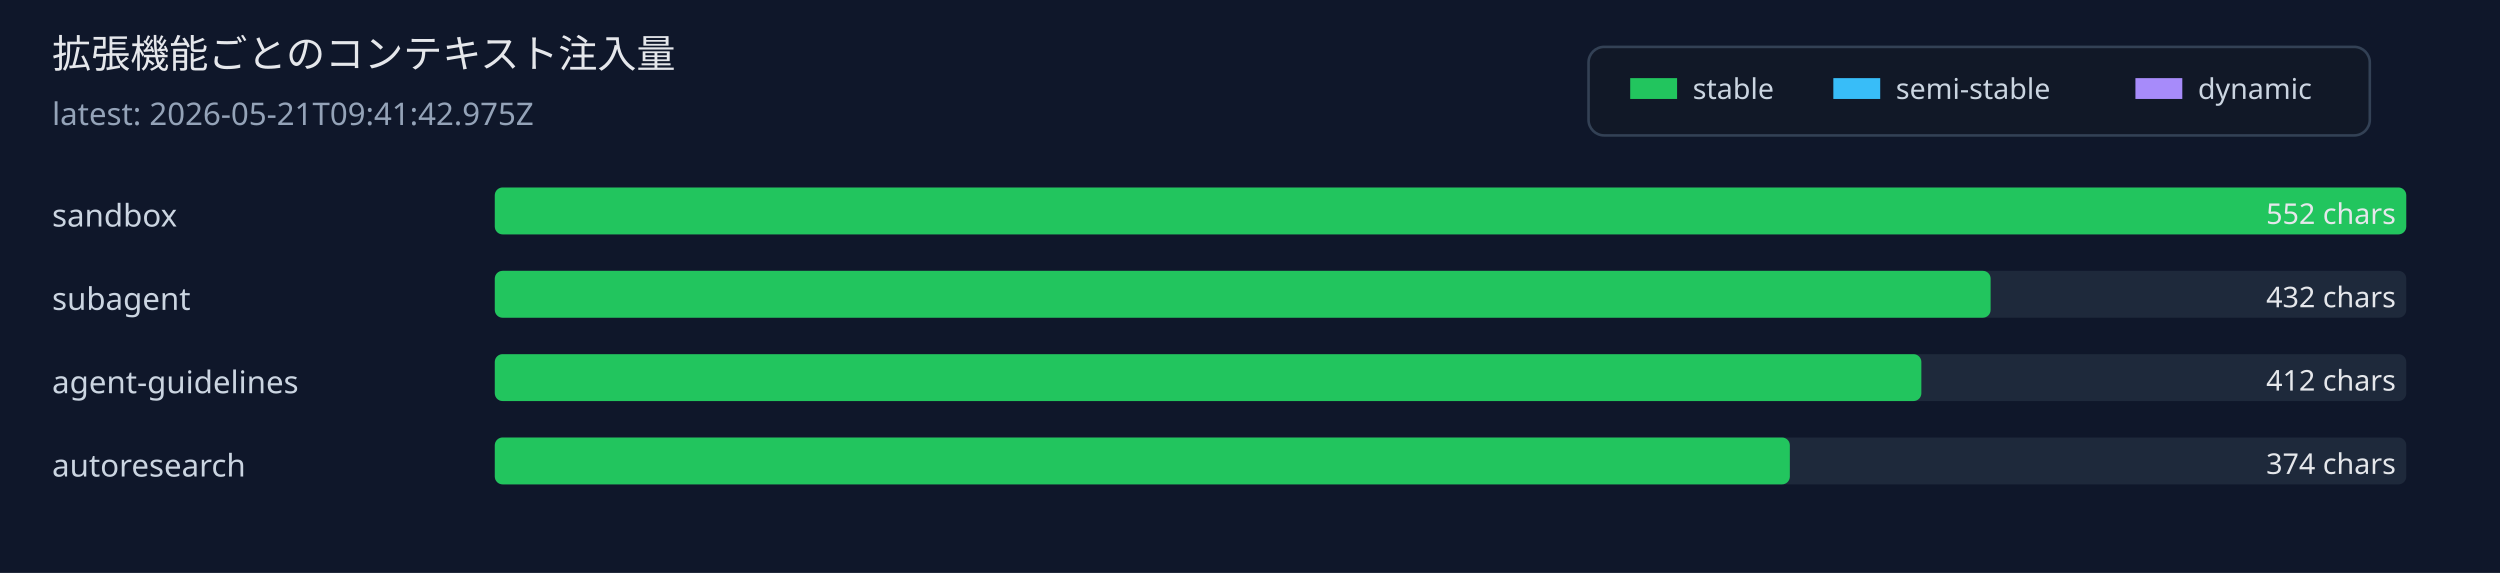
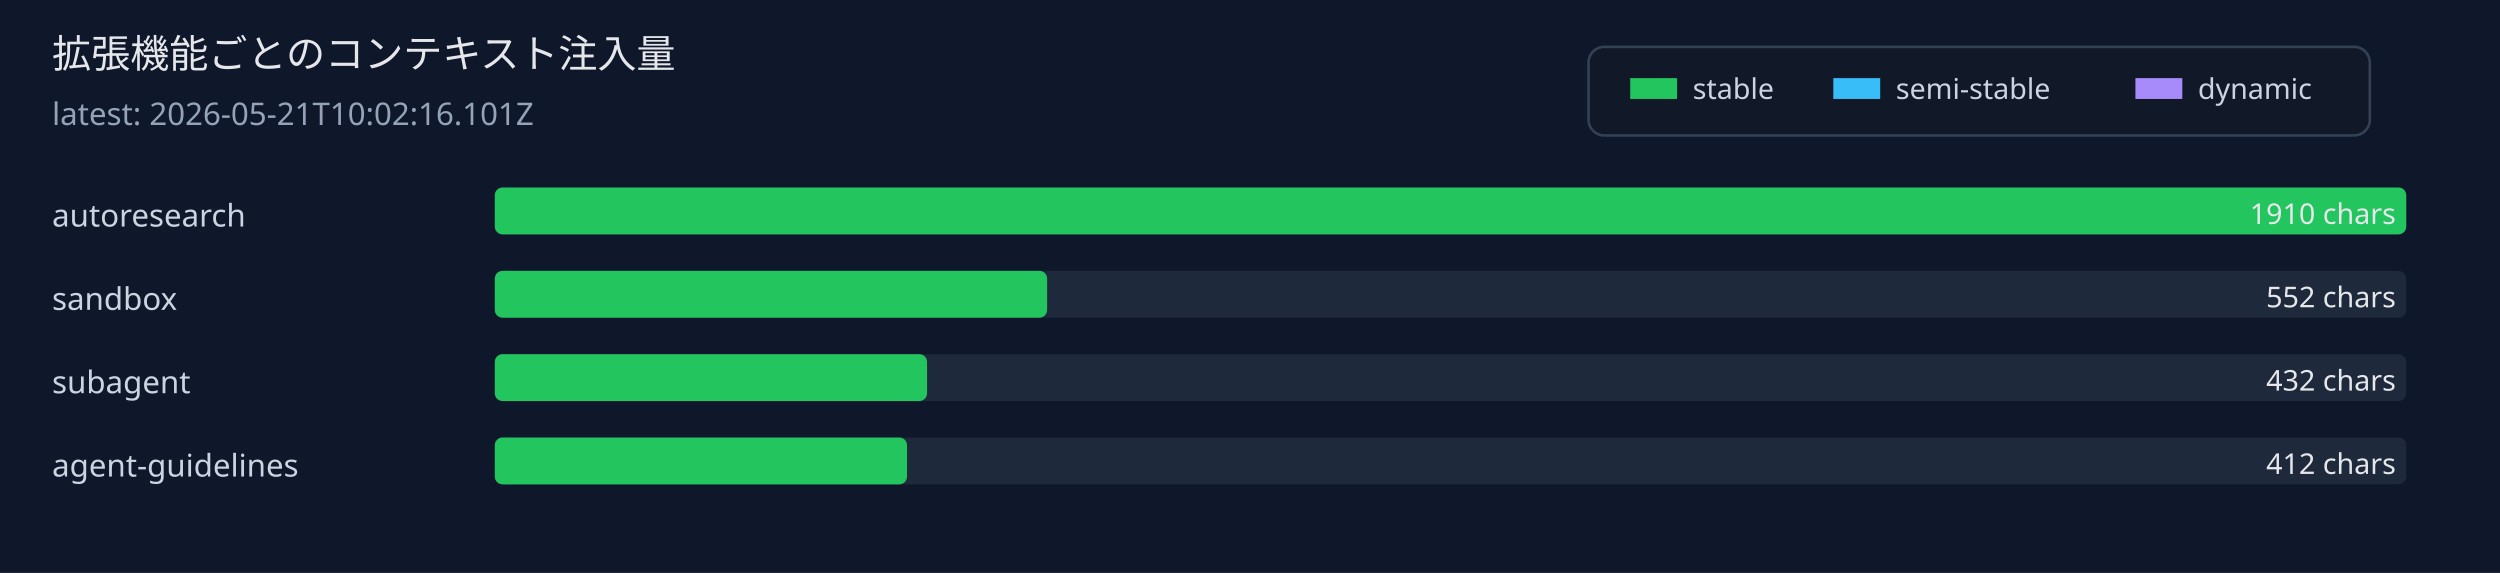
<svg xmlns="http://www.w3.org/2000/svg" width="960" height="220" viewBox="0 0 960 220">
  <rect width="100%" height="100%" fill="#0f172a" />
  <text x="20" y="26" fill="#e5e7eb" font-family="sans-serif" font-size="15">拡張機能ごとのコンテキスト注入量</text>
-   <text x="20" y="48" fill="#94a3b8" font-family="sans-serif" font-size="12">latest: 2026-05-21T09:41:42.975Z</text>
+   <text x="20" y="48" fill="#94a3b8" font-family="sans-serif" font-size="12">latest: 2026-05-21T10:02:16.101Z</text>
  <rect x="610" y="18" width="300" height="34" rx="6" fill="#111827" stroke="#334155" />
  <rect x="626" y="30" width="18" height="8" fill="#22c55e" />
  <text x="650" y="38" fill="#cbd5e1" font-family="sans-serif" font-size="11">stable</text>
  <rect x="704" y="30" width="18" height="8" fill="#38bdf8" />
  <text x="728" y="38" fill="#cbd5e1" font-family="sans-serif" font-size="11">semi-stable</text>
  <rect x="820" y="30" width="18" height="8" fill="#a78bfa" />
  <text x="844" y="38" fill="#cbd5e1" font-family="sans-serif" font-size="11">dynamic</text>
-   <text x="20" y="87" fill="#cbd5e1" font-family="sans-serif" font-size="12">sandbox</text>
+   <text x="20" y="87" fill="#cbd5e1" font-family="sans-serif" font-size="12">autoresearch</text>
  <rect x="190" y="72" width="734" height="18" fill="#1e293b" rx="3" />
  <rect x="190" y="72" width="734.0" height="18" fill="#22c55e" rx="3" />
  <rect x="924.0" y="72" width="0.0" height="18" fill="#38bdf8" />
  <rect x="924.0" y="72" width="0.0" height="18" fill="#a78bfa" />
-   <text x="920" y="86" fill="#e5e7eb" font-family="sans-serif" font-size="11" text-anchor="end">552 chars</text>
-   <text x="20" y="119" fill="#cbd5e1" font-family="sans-serif" font-size="12">subagent</text>
+   <text x="920" y="86" fill="#e5e7eb" font-family="sans-serif" font-size="11" text-anchor="end">1910 chars</text>
+   <text x="20" y="119" fill="#cbd5e1" font-family="sans-serif" font-size="12">sandbox</text>
  <rect x="190" y="104" width="734" height="18" fill="#1e293b" rx="3" />
-   <rect x="190" y="104" width="574.4" height="18" fill="#22c55e" rx="3" />
-   <rect x="764.4" y="104" width="0.0" height="18" fill="#38bdf8" />
-   <rect x="764.4" y="104" width="0.0" height="18" fill="#a78bfa" />
-   <text x="920" y="118" fill="#e5e7eb" font-family="sans-serif" font-size="11" text-anchor="end">432 chars</text>
-   <text x="20" y="151" fill="#cbd5e1" font-family="sans-serif" font-size="12">agent-guidelines</text>
+   <rect x="190" y="104" width="212.1" height="18" fill="#22c55e" rx="3" />
+   <rect x="402.1" y="104" width="0.0" height="18" fill="#38bdf8" />
+   <rect x="402.1" y="104" width="0.0" height="18" fill="#a78bfa" />
+   <text x="920" y="118" fill="#e5e7eb" font-family="sans-serif" font-size="11" text-anchor="end">552 chars</text>
+   <text x="20" y="151" fill="#cbd5e1" font-family="sans-serif" font-size="12">subagent</text>
  <rect x="190" y="136" width="734" height="18" fill="#1e293b" rx="3" />
-   <rect x="190" y="136" width="547.8" height="18" fill="#22c55e" rx="3" />
-   <rect x="737.8" y="136" width="0.0" height="18" fill="#38bdf8" />
-   <rect x="737.8" y="136" width="0.0" height="18" fill="#a78bfa" />
-   <text x="920" y="150" fill="#e5e7eb" font-family="sans-serif" font-size="11" text-anchor="end">412 chars</text>
-   <text x="20" y="183" fill="#cbd5e1" font-family="sans-serif" font-size="12">autoresearch</text>
+   <rect x="190" y="136" width="166.0" height="18" fill="#22c55e" rx="3" />
+   <rect x="356.0" y="136" width="0.0" height="18" fill="#38bdf8" />
+   <rect x="356.0" y="136" width="0.0" height="18" fill="#a78bfa" />
+   <text x="920" y="150" fill="#e5e7eb" font-family="sans-serif" font-size="11" text-anchor="end">432 chars</text>
+   <text x="20" y="183" fill="#cbd5e1" font-family="sans-serif" font-size="12">agent-guidelines</text>
  <rect x="190" y="168" width="734" height="18" fill="#1e293b" rx="3" />
-   <rect x="190" y="168" width="497.3" height="18" fill="#22c55e" rx="3" />
-   <rect x="687.3" y="168" width="0.0" height="18" fill="#38bdf8" />
-   <rect x="687.3" y="168" width="0.0" height="18" fill="#a78bfa" />
-   <text x="920" y="182" fill="#e5e7eb" font-family="sans-serif" font-size="11" text-anchor="end">374 chars</text>
+   <rect x="190" y="168" width="158.3" height="18" fill="#22c55e" rx="3" />
+   <rect x="348.3" y="168" width="0.0" height="18" fill="#38bdf8" />
+   <rect x="348.3" y="168" width="0.0" height="18" fill="#a78bfa" />
+   <text x="920" y="182" fill="#e5e7eb" font-family="sans-serif" font-size="11" text-anchor="end">412 chars</text>
</svg>
